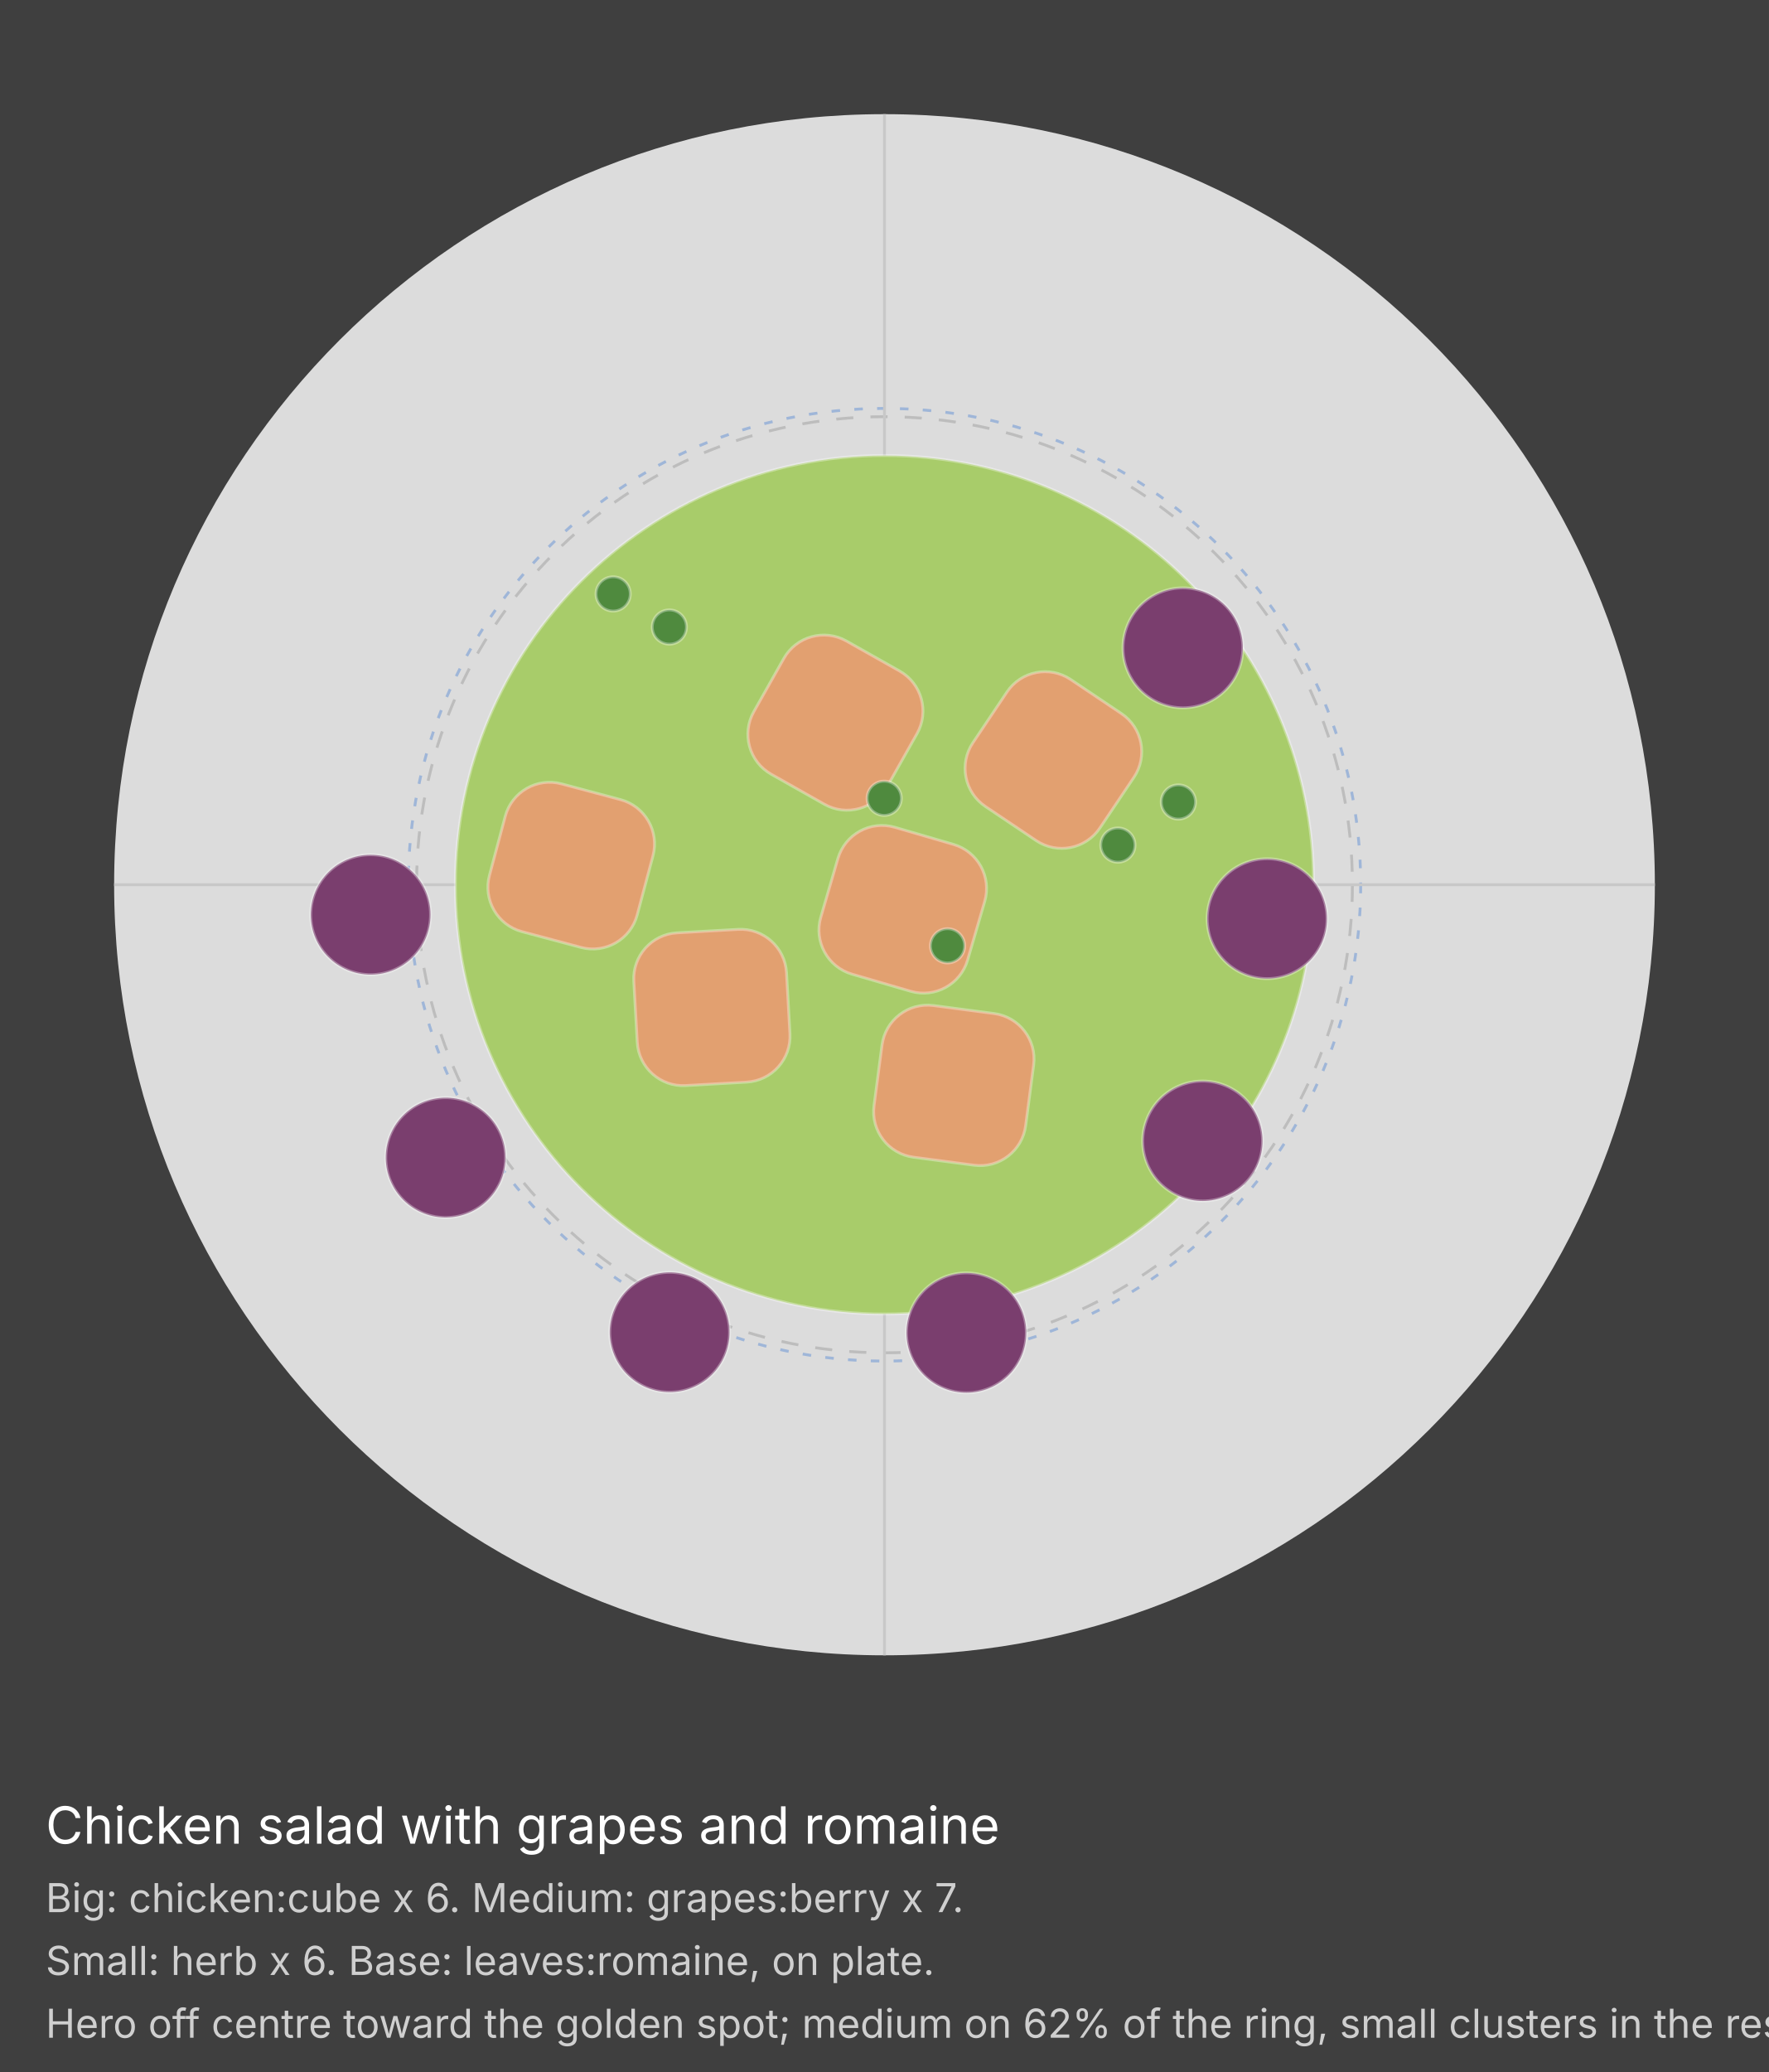
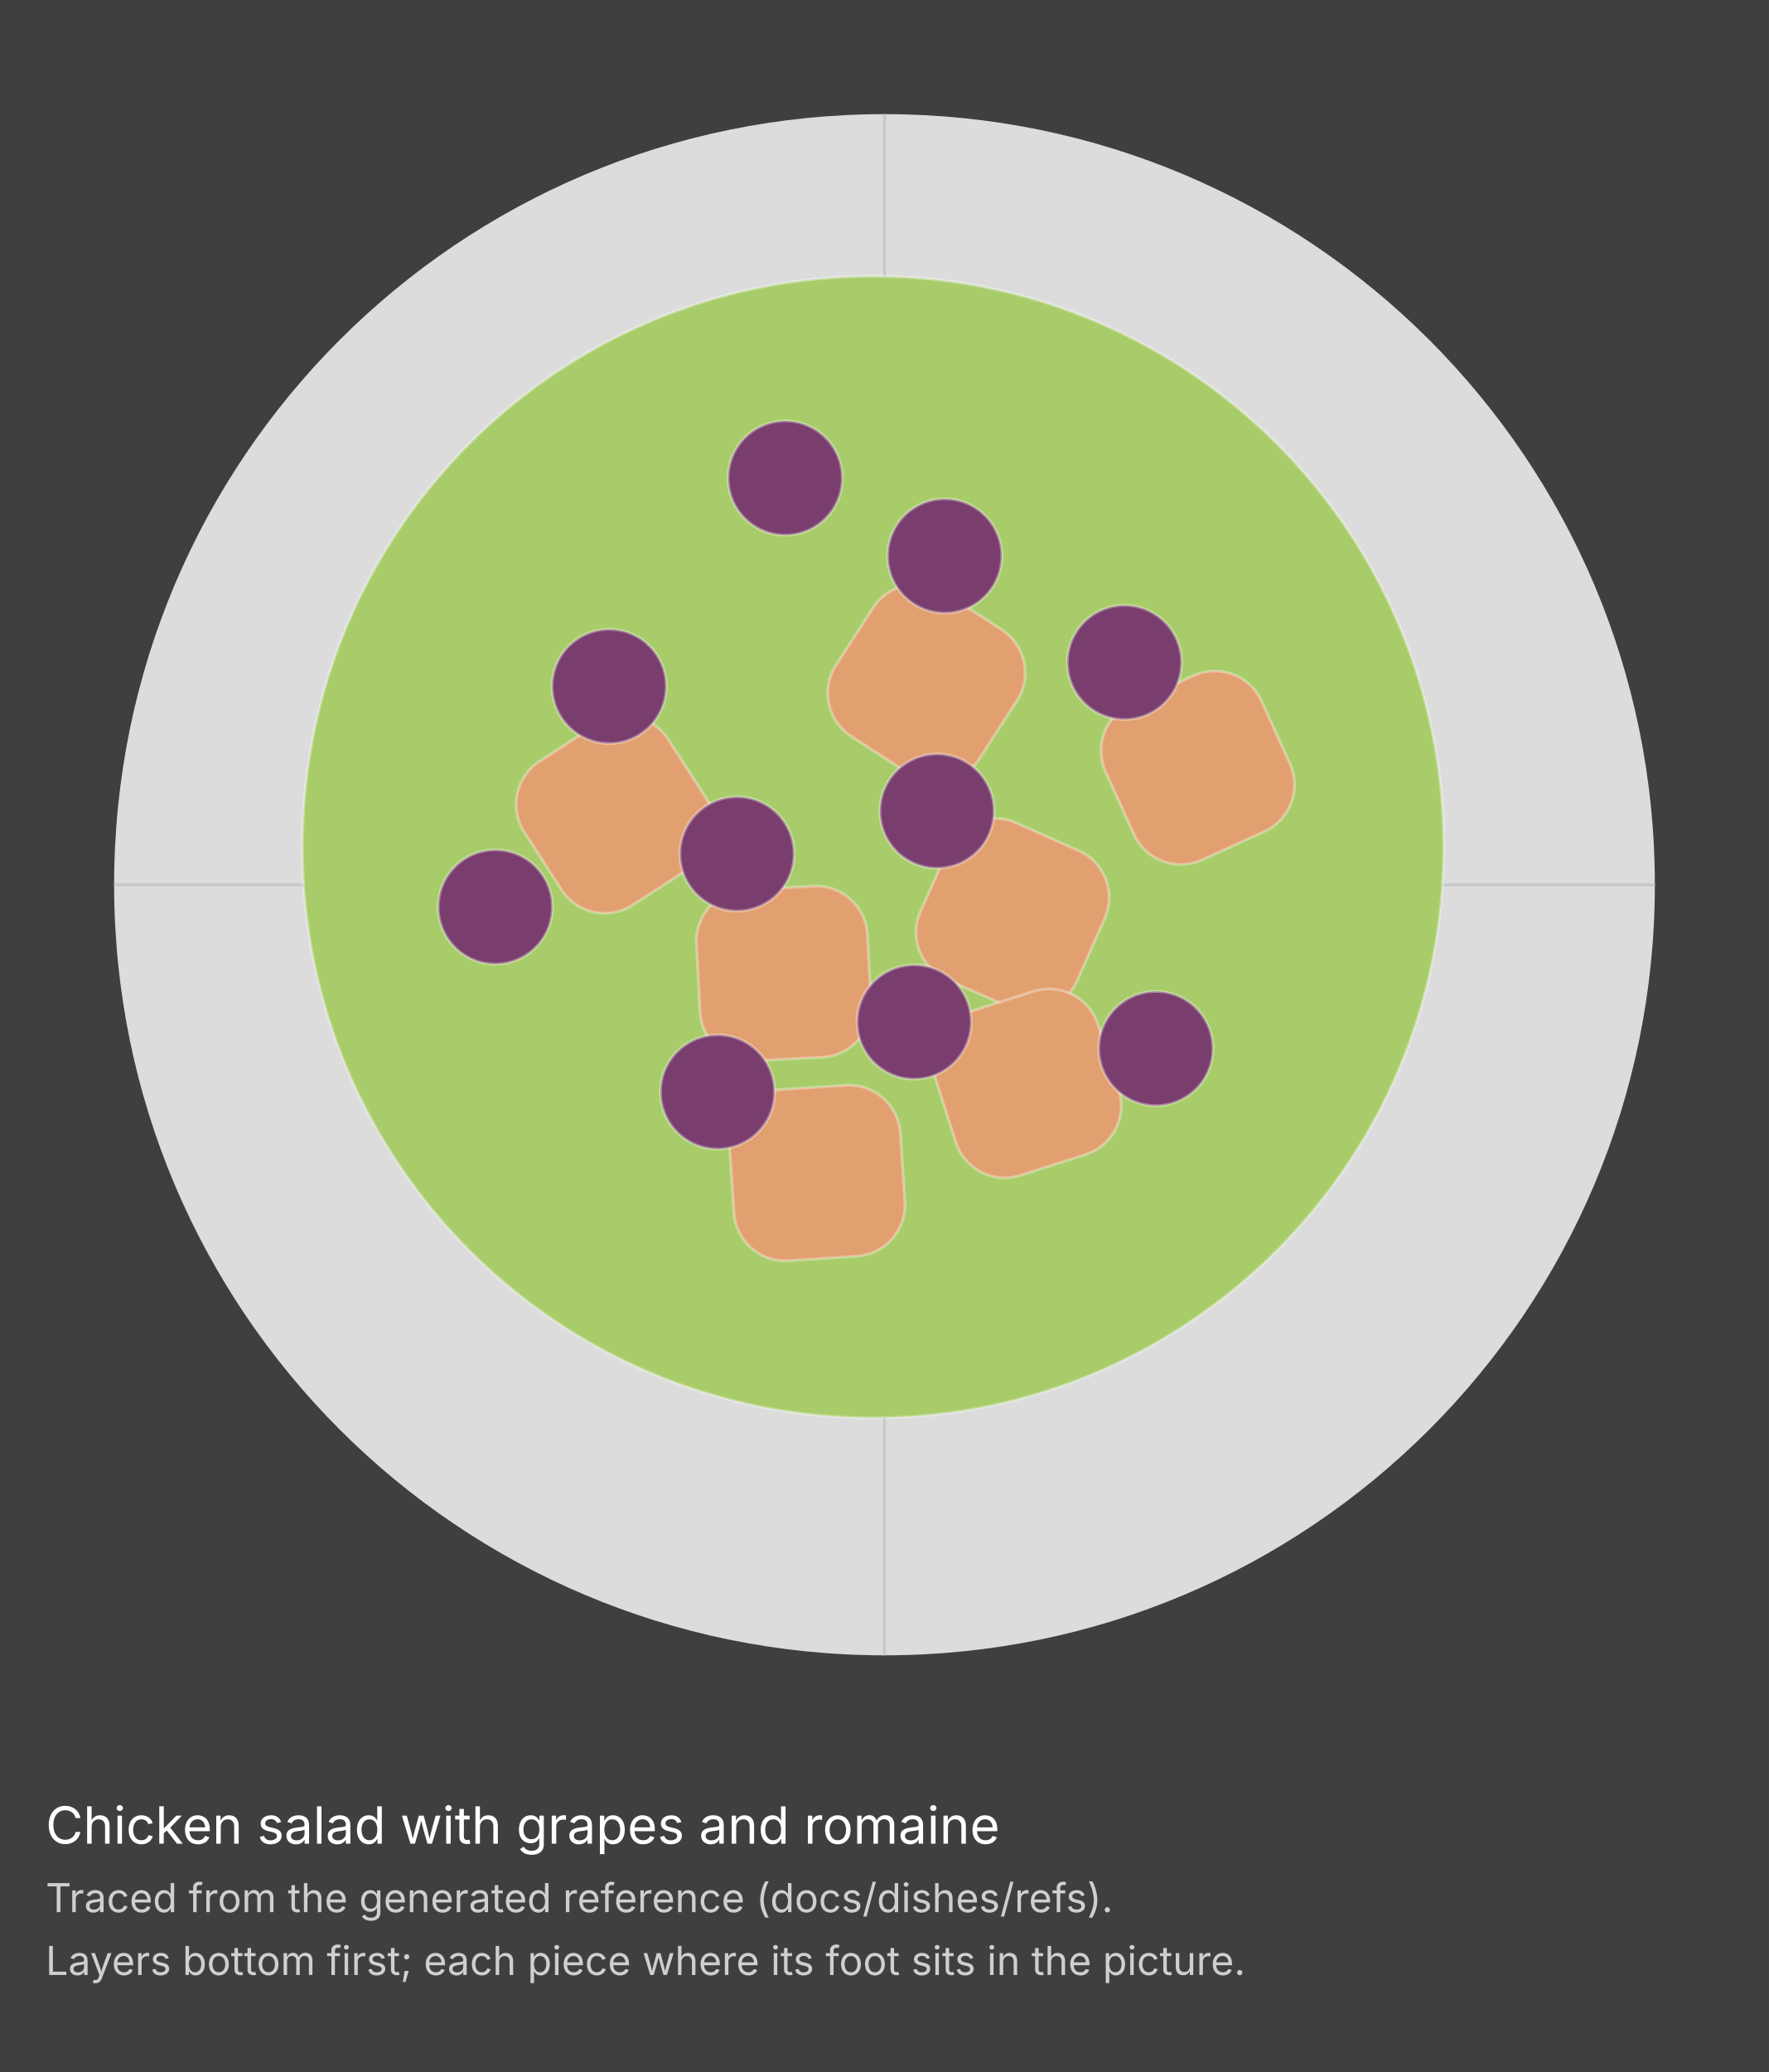
<svg xmlns="http://www.w3.org/2000/svg" width="620" height="726">
  <rect width="620" height="726" fill="#3f3f3f" />
  <circle cx="310.0" cy="310.0" r="270.0" fill="#dcdcdc" />
  <circle cx="310.0" cy="310.0" r="164.0" fill="none" stroke="#bdbdbd" stroke-dasharray="6 6" />
  <circle cx="310.0" cy="310.0" r="166.9" fill="none" stroke="#9fb6d8" stroke-dasharray="3 5" />
  <line x1="40.0" y1="310.0" x2="580.0" y2="310.0" stroke="#c8c8c8" />
  <line x1="310.0" y1="40.0" x2="310.0" y2="580.0" stroke="#c8c8c8" />
-   <circle transform="translate(310.0 310.0) rotate(0)" r="150.4" fill="#a8cc6a" stroke="#ffffff55" />
-   <rect transform="translate(316.4 318.6) rotate(196.2562)" x="-26.8" y="-26.8" width="53.6" height="53.6" rx="16.1" fill="#e2a070" stroke="#ffffff55" />
-   <rect transform="translate(249.5 353.0) rotate(266.7711)" x="-26.8" y="-26.8" width="53.6" height="53.6" rx="16.1" fill="#e2a070" stroke="#ffffff55" />
-   <rect transform="translate(292.8 253.2) rotate(209.4333)" x="-26.8" y="-26.8" width="53.6" height="53.6" rx="16.1" fill="#e2a070" stroke="#ffffff55" />
-   <rect transform="translate(334.3 380.3) rotate(97.50647)" x="-26.8" y="-26.8" width="53.6" height="53.6" rx="16.1" fill="#e2a070" stroke="#ffffff55" />
-   <rect transform="translate(200.2 303.3) rotate(14.95736)" x="-26.8" y="-26.8" width="53.6" height="53.6" rx="16.1" fill="#e2a070" stroke="#ffffff55" />
-   <rect transform="translate(369.2 266.3) rotate(303.8795)" x="-26.8" y="-26.8" width="53.6" height="53.6" rx="16.1" fill="#e2a070" stroke="#ffffff55" />
-   <circle transform="translate(414.6 227.0) rotate(-33.98)" r="21.0" fill="#7a3e6e" stroke="#ffffff55" />
-   <circle transform="translate(444.1 321.9) rotate(-2.86802)" r="21.0" fill="#7a3e6e" stroke="#ffffff55" />
-   <circle transform="translate(421.5 399.8) rotate(19.73249)" r="21.0" fill="#7a3e6e" stroke="#ffffff55" />
-   <circle transform="translate(338.7 467.0) rotate(64.27094)" r="21.0" fill="#7a3e6e" stroke="#ffffff55" />
-   <circle transform="translate(234.7 466.8) rotate(118.5258)" r="21.0" fill="#7a3e6e" stroke="#ffffff55" />
-   <circle transform="translate(156.2 405.6) rotate(128.4718)" r="21.0" fill="#7a3e6e" stroke="#ffffff55" />
-   <circle transform="translate(129.9 320.5) rotate(182.7279)" r="21.0" fill="#7a3e6e" stroke="#ffffff55" />
-   <circle transform="translate(234.6 219.7) rotate(0)" r="6.0" fill="#4f8a3e" stroke="#ffffff55" />
-   <circle transform="translate(332.1 331.4) rotate(0)" r="6.0" fill="#4f8a3e" stroke="#ffffff55" />
-   <circle transform="translate(309.9 279.7) rotate(0)" r="6.0" fill="#4f8a3e" stroke="#ffffff55" />
-   <circle transform="translate(413.0 281.0) rotate(0)" r="6.0" fill="#4f8a3e" stroke="#ffffff55" />
-   <circle transform="translate(391.8 296.1) rotate(0)" r="6.0" fill="#4f8a3e" stroke="#ffffff55" />
-   <circle transform="translate(214.9 208.1) rotate(0)" r="6.0" fill="#4f8a3e" stroke="#ffffff55" />
+   <circle transform="translate(306.0 296.8) rotate(0)" r="200.0" fill="#a8cc6a" stroke="#ffffff55" />
+   <rect transform="translate(354.9 320.6) rotate(113.9305)" x="-30.0" y="-30.0" width="60.0" height="60.0" rx="18.0" fill="#e2a070" stroke="#ffffff55" />
+   <rect transform="translate(274.7 341.1) rotate(86.96008)" x="-30.0" y="-30.0" width="60.0" height="60.0" rx="18.0" fill="#e2a070" stroke="#ffffff55" />
+   <rect transform="translate(324.7 239.3) rotate(122.9237)" x="-30.0" y="-30.0" width="60.0" height="60.0" rx="18.0" fill="#e2a070" stroke="#ffffff55" />
+   <rect transform="translate(359.9 379.6) rotate(72.27973)" x="-30.0" y="-30.0" width="60.0" height="60.0" rx="18.0" fill="#e2a070" stroke="#ffffff55" />
+   <rect transform="translate(215.5 285.4) rotate(57.14732)" x="-30.0" y="-30.0" width="60.0" height="60.0" rx="18.0" fill="#e2a070" stroke="#ffffff55" />
+   <rect transform="translate(419.8 269.0) rotate(65.58386)" x="-30.0" y="-30.0" width="60.0" height="60.0" rx="18.0" fill="#e2a070" stroke="#ffffff55" />
+   <rect transform="translate(286.4 411.0) rotate(86.20659)" x="-30.0" y="-30.0" width="60.0" height="60.0" rx="18.0" fill="#e2a070" stroke="#ffffff55" />
+   <circle transform="translate(328.4 284.2) rotate(71.56543)" r="20.0" fill="#7a3e6e" stroke="#ffffff55" />
+   <circle transform="translate(258.3 299.2) rotate(123.6888)" r="20.0" fill="#7a3e6e" stroke="#ffffff55" />
+   <circle transform="translate(331.1 194.8) rotate(62.00785)" r="20.0" fill="#7a3e6e" stroke="#ffffff55" />
+   <circle transform="translate(320.4 358.1) rotate(76.19196)" r="20.0" fill="#7a3e6e" stroke="#ffffff55" />
+   <circle transform="translate(213.5 240.5) rotate(60.07614)" r="20.0" fill="#7a3e6e" stroke="#ffffff55" />
+   <circle transform="translate(394.1 232.1) rotate(73.14782)" r="20.0" fill="#7a3e6e" stroke="#ffffff55" />
+   <circle transform="translate(251.5 382.6) rotate(78.0395)" r="20.0" fill="#7a3e6e" stroke="#ffffff55" />
+   <circle transform="translate(275.2 167.5) rotate(78.21061)" r="20.0" fill="#7a3e6e" stroke="#ffffff55" />
+   <circle transform="translate(405.1 367.4) rotate(107.706)" r="20.0" fill="#7a3e6e" stroke="#ffffff55" />
+   <circle transform="translate(173.6 317.8) rotate(89.65244)" r="20.0" fill="#7a3e6e" stroke="#ffffff55" />
  <text x="16" y="646" fill="#ffffff" font-family="Inter, sans-serif" font-size="18">Chicken salad with grapes and romaine</text>
-   <text x="16" y="670" fill="#cfcfcf" font-family="Inter, sans-serif" font-size="14">Big: chicken:cube x 6. Medium: grapes:berry x 7.</text>
-   <text x="16" y="692" fill="#cfcfcf" font-family="Inter, sans-serif" font-size="14">Small: herb x 6. Base: leaves:romaine, on plate.</text>
-   <text x="16" y="714" fill="#cfcfcf" font-family="Inter, sans-serif" font-size="14">Hero off centre toward the golden spot; medium on 62% of the ring, small clusters in the rest.</text>
+   <text x="16" y="670" fill="#cfcfcf" font-family="Inter, sans-serif" font-size="14">Traced from the generated reference (docs/dishes/refs).</text>
+   <text x="16" y="692" fill="#cfcfcf" font-family="Inter, sans-serif" font-size="14">Layers bottom first; each piece where its foot sits in the picture.</text>
+   <text x="16" y="714" fill="#cfcfcf" font-family="Inter, sans-serif" font-size="14" />
</svg>
